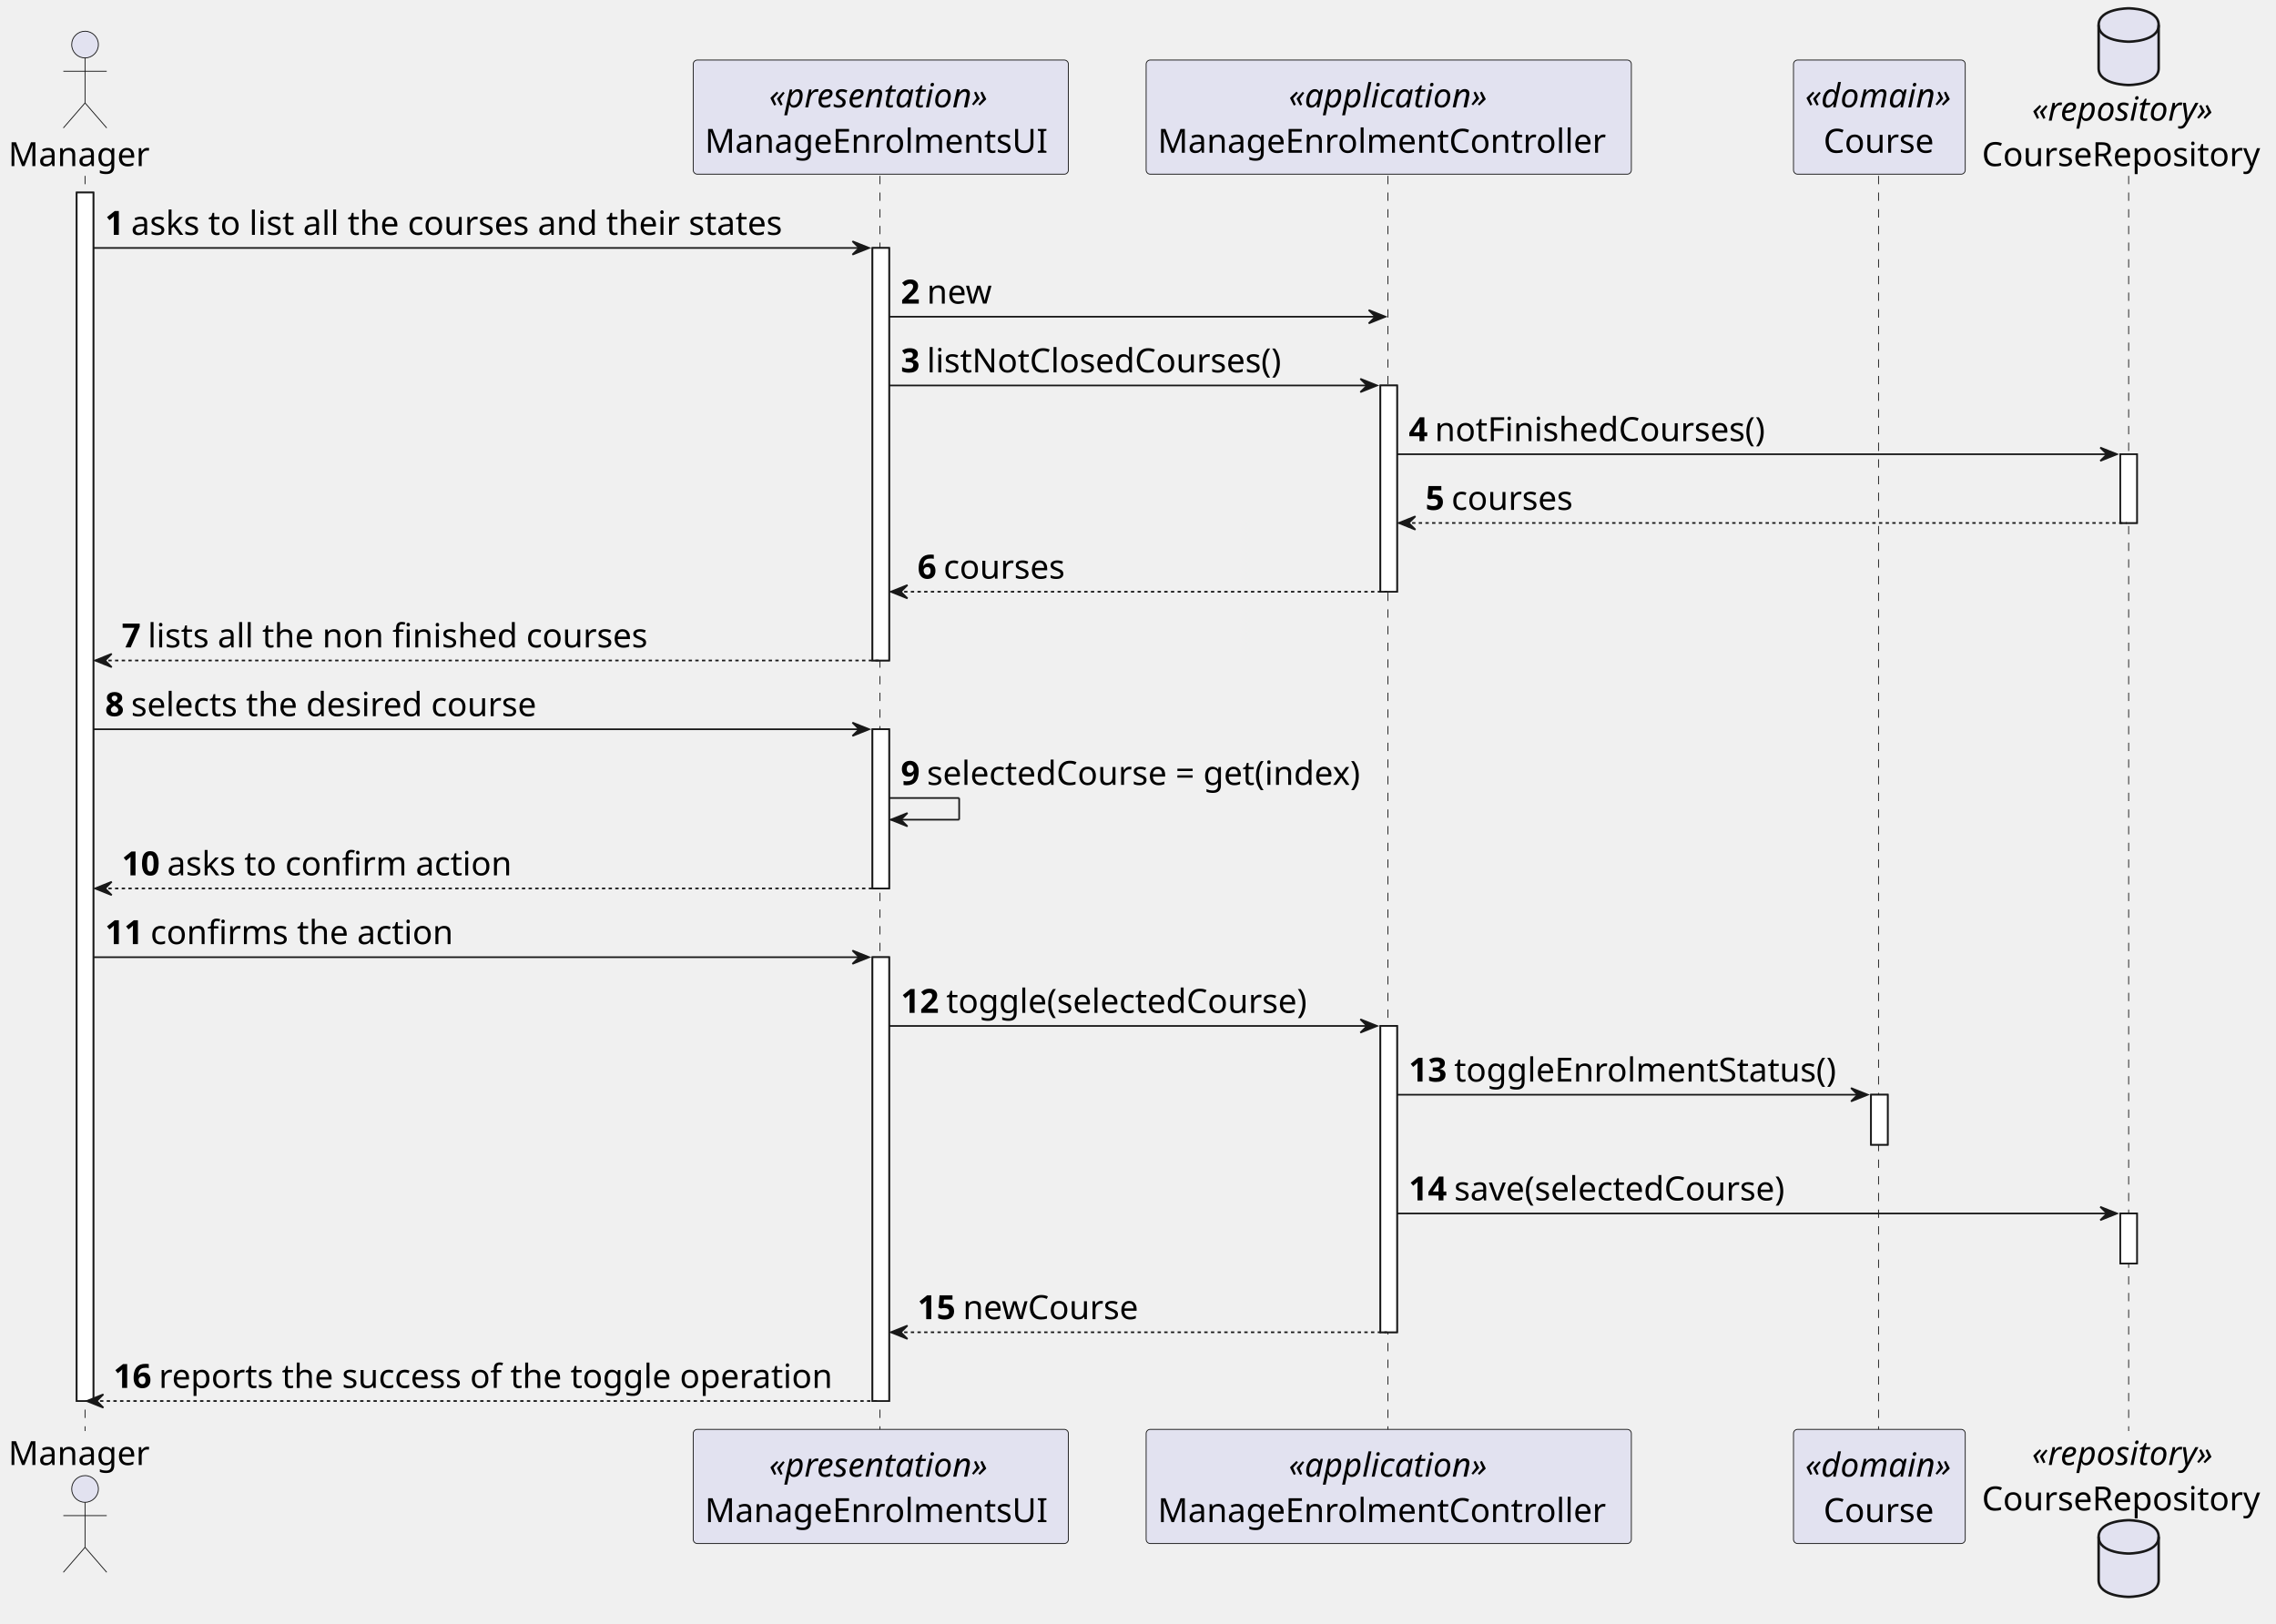
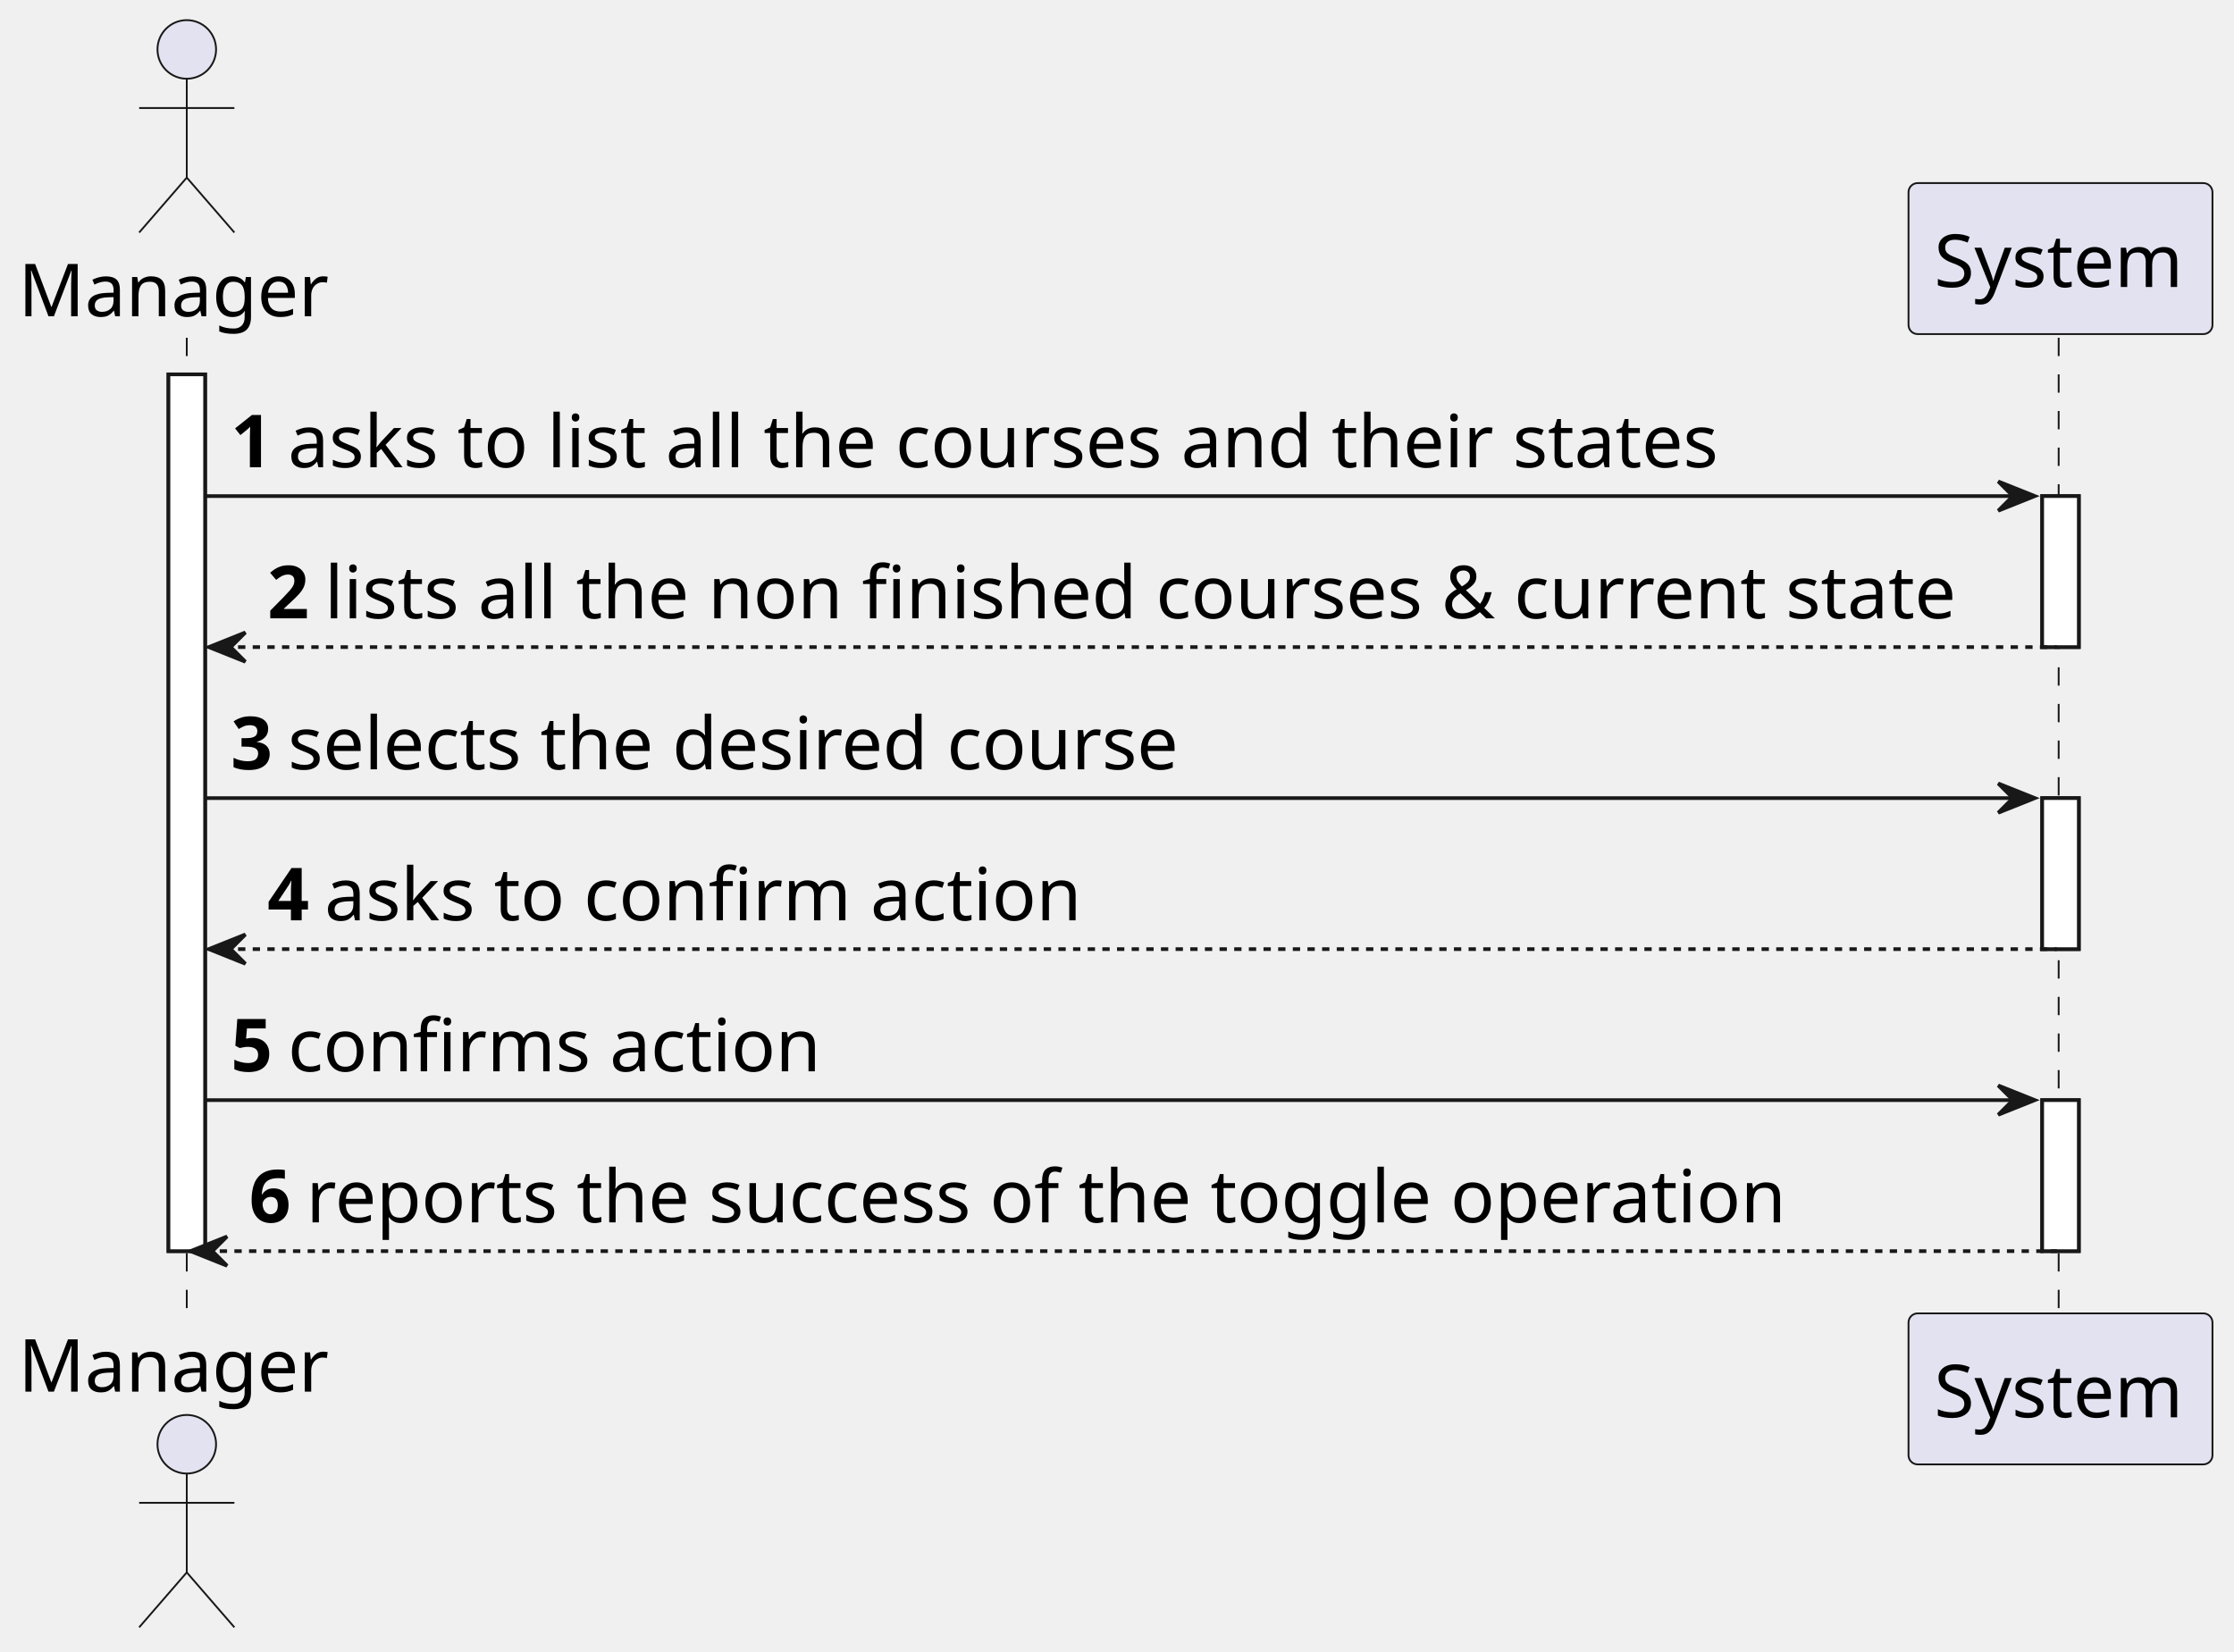
- <svg xmlns="http://www.w3.org/2000/svg" contentStyleType="text/css" height="974px" preserveAspectRatio="none" style="width:1365px;height:974px;background:#FFFFFF;" version="1.1" viewBox="0 0 1365 974" width="1365px" zoomAndPan="magnify">
+ <svg xmlns="http://www.w3.org/2000/svg" contentStyleType="text/css" height="451px" preserveAspectRatio="none" style="width:610px;height:451px;background:#FFFFFF;" version="1.1" viewBox="0 0 610 451" width="610px" zoomAndPan="magnify">
  <defs />
  <g>
-     <rect fill="#FFFFFF" height="724.84" style="stroke:#181818;stroke-width:1.0;" width="10" x="46" y="115.48" />
-     <rect fill="#FFFFFF" height="247.44" style="stroke:#181818;stroke-width:1.0;" width="10" x="523.25" y="148.72" />
-     <rect fill="#FFFFFF" height="95.48" style="stroke:#181818;stroke-width:1.0;" width="10" x="523.25" y="437.4" />
-     <rect fill="#FFFFFF" height="266.2" style="stroke:#181818;stroke-width:1.0;" width="10" x="523.25" y="574.12" />
-     <rect fill="#FFFFFF" height="123.72" style="stroke:#181818;stroke-width:1.0;" width="10" x="827.875" y="231.2" />
-     <rect fill="#FFFFFF" height="183.72" style="stroke:#181818;stroke-width:1.0;" width="10" x="827.875" y="615.36" />
-     <rect fill="#FFFFFF" height="30" style="stroke:#181818;stroke-width:1.0;" width="10" x="1122.125" y="656.6" />
-     <rect fill="#FFFFFF" height="41.24" style="stroke:#181818;stroke-width:1.0;" width="10" x="1271.625" y="272.44" />
-     <rect fill="#FFFFFF" height="30" style="stroke:#181818;stroke-width:1.0;" width="10" x="1271.625" y="727.84" />
-     <line style="stroke:#181818;stroke-width:0.5;stroke-dasharray:5.0,5.0;" x1="51" x2="51" y1="105.48" y2="858.319" />
-     <line style="stroke:#181818;stroke-width:0.5;stroke-dasharray:5.0,5.0;" x1="527.75" x2="527.75" y1="105.48" y2="858.319" />
-     <line style="stroke:#181818;stroke-width:0.5;stroke-dasharray:5.0,5.0;" x1="832.375" x2="832.375" y1="105.48" y2="858.319" />
-     <line style="stroke:#181818;stroke-width:0.5;stroke-dasharray:5.0,5.0;" x1="1126.625" x2="1126.625" y1="105.48" y2="858.319" />
-     <line style="stroke:#181818;stroke-width:0.5;stroke-dasharray:5.0,5.0;" x1="1276.625" x2="1276.625" y1="105.48" y2="858.319" />
-     <text fill="#000000" font-family="sans-serif" font-size="20" lengthAdjust="spacing" textLength="86" x="5" y="99.62">Manager</text>
-     <ellipse cx="51" cy="26.74" fill="#E2E2F0" rx="8" ry="8" style="stroke:#181818;stroke-width:0.5;" />
-     <path d="M51,34.74 L51,61.74 M38,42.74 L64,42.74 M51,61.74 L38,76.74 M51,61.74 L64,76.74 " fill="none" style="stroke:#181818;stroke-width:0.5;" />
-     <text fill="#000000" font-family="sans-serif" font-size="20" lengthAdjust="spacing" textLength="86" x="5" y="878.699">Manager</text>
-     <ellipse cx="51" cy="893.059" fill="#E2E2F0" rx="8" ry="8" style="stroke:#181818;stroke-width:0.5;" />
-     <path d="M51,901.059 L51,928.059 M38,909.059 L64,909.059 M51,928.059 L38,943.059 M51,928.059 L64,943.059 " fill="none" style="stroke:#181818;stroke-width:0.5;" />
-     <rect fill="#E2E2F0" height="68.48" rx="2.5" ry="2.5" style="stroke:#181818;stroke-width:0.5;" width="225" x="415.75" y="36" />
-     <text fill="#000000" font-family="sans-serif" font-size="20" font-style="italic" lengthAdjust="spacing" textLength="134" x="461.25" y="64.38">«presentation»</text>
-     <text fill="#000000" font-family="sans-serif" font-size="20" lengthAdjust="spacing" textLength="211" x="422.75" y="91.62">ManageEnrolmentsUI</text>
-     <rect fill="#E2E2F0" height="68.48" rx="2.5" ry="2.5" style="stroke:#181818;stroke-width:0.5;" width="225" x="415.75" y="857.319" />
-     <text fill="#000000" font-family="sans-serif" font-size="20" font-style="italic" lengthAdjust="spacing" textLength="134" x="461.25" y="885.699">«presentation»</text>
-     <text fill="#000000" font-family="sans-serif" font-size="20" lengthAdjust="spacing" textLength="211" x="422.75" y="912.939">ManageEnrolmentsUI</text>
-     <rect fill="#E2E2F0" height="68.48" rx="2.5" ry="2.5" style="stroke:#181818;stroke-width:0.5;" width="291" x="687.375" y="36" />
-     <text fill="#000000" font-family="sans-serif" font-size="20" font-style="italic" lengthAdjust="spacing" textLength="120" x="772.875" y="64.38">«application»</text>
-     <text fill="#000000" font-family="sans-serif" font-size="20" lengthAdjust="spacing" textLength="277" x="694.375" y="91.62">ManageEnrolmentController</text>
-     <rect fill="#E2E2F0" height="68.48" rx="2.5" ry="2.5" style="stroke:#181818;stroke-width:0.5;" width="291" x="687.375" y="857.319" />
-     <text fill="#000000" font-family="sans-serif" font-size="20" font-style="italic" lengthAdjust="spacing" textLength="120" x="772.875" y="885.699">«application»</text>
-     <text fill="#000000" font-family="sans-serif" font-size="20" lengthAdjust="spacing" textLength="277" x="694.375" y="912.939">ManageEnrolmentController</text>
-     <rect fill="#E2E2F0" height="68.48" rx="2.5" ry="2.5" style="stroke:#181818;stroke-width:0.5;" width="103" x="1075.625" y="36" />
-     <text fill="#000000" font-family="sans-serif" font-size="20" font-style="italic" lengthAdjust="spacing" textLength="89" x="1082.625" y="64.38">«domain»</text>
-     <text fill="#000000" font-family="sans-serif" font-size="20" lengthAdjust="spacing" textLength="67" x="1093.625" y="91.62">Course</text>
-     <rect fill="#E2E2F0" height="68.48" rx="2.5" ry="2.5" style="stroke:#181818;stroke-width:0.5;" width="103" x="1075.625" y="857.319" />
-     <text fill="#000000" font-family="sans-serif" font-size="20" font-style="italic" lengthAdjust="spacing" textLength="89" x="1082.625" y="885.699">«domain»</text>
-     <text fill="#000000" font-family="sans-serif" font-size="20" lengthAdjust="spacing" textLength="67" x="1093.625" y="912.939">Course</text>
-     <text fill="#000000" font-family="sans-serif" font-size="20" font-style="italic" lengthAdjust="spacing" textLength="110" x="1218.625" y="72.38">«repository»</text>
-     <text fill="#000000" font-family="sans-serif" font-size="20" lengthAdjust="spacing" textLength="170" x="1188.625" y="99.62">CourseRepository</text>
-     <path d="M1258.625,15 C1258.625,5 1276.625,5 1276.625,5 C1276.625,5 1294.625,5 1294.625,15 L1294.625,41 C1294.625,51 1276.625,51 1276.625,51 C1276.625,51 1258.625,51 1258.625,41 L1258.625,15 " fill="#E2E2F0" style="stroke:#181818;stroke-width:1.5;" />
-     <path d="M1258.625,15 C1258.625,25 1276.625,25 1276.625,25 C1276.625,25 1294.625,25 1294.625,15 " fill="none" style="stroke:#181818;stroke-width:1.5;" />
-     <text fill="#000000" font-family="sans-serif" font-size="20" font-style="italic" lengthAdjust="spacing" textLength="110" x="1218.625" y="878.699">«repository»</text>
-     <text fill="#000000" font-family="sans-serif" font-size="20" lengthAdjust="spacing" textLength="170" x="1188.625" y="905.939">CourseRepository</text>
-     <path d="M1258.625,921.799 C1258.625,911.799 1276.625,911.799 1276.625,911.799 C1276.625,911.799 1294.625,911.799 1294.625,921.799 L1294.625,947.799 C1294.625,957.799 1276.625,957.799 1276.625,957.799 C1276.625,957.799 1258.625,957.799 1258.625,947.799 L1258.625,921.799 " fill="#E2E2F0" style="stroke:#181818;stroke-width:1.5;" />
-     <path d="M1258.625,921.799 C1258.625,931.799 1276.625,931.799 1276.625,931.799 C1276.625,931.799 1294.625,931.799 1294.625,921.799 " fill="none" style="stroke:#181818;stroke-width:1.5;" />
-     <rect fill="#FFFFFF" height="724.84" style="stroke:#181818;stroke-width:1.0;" width="10" x="46" y="115.48" />
-     <rect fill="#FFFFFF" height="247.44" style="stroke:#181818;stroke-width:1.0;" width="10" x="523.25" y="148.72" />
-     <rect fill="#FFFFFF" height="95.48" style="stroke:#181818;stroke-width:1.0;" width="10" x="523.25" y="437.4" />
-     <rect fill="#FFFFFF" height="266.2" style="stroke:#181818;stroke-width:1.0;" width="10" x="523.25" y="574.12" />
-     <rect fill="#FFFFFF" height="123.72" style="stroke:#181818;stroke-width:1.0;" width="10" x="827.875" y="231.2" />
-     <rect fill="#FFFFFF" height="183.72" style="stroke:#181818;stroke-width:1.0;" width="10" x="827.875" y="615.36" />
-     <rect fill="#FFFFFF" height="30" style="stroke:#181818;stroke-width:1.0;" width="10" x="1122.125" y="656.6" />
-     <rect fill="#FFFFFF" height="41.24" style="stroke:#181818;stroke-width:1.0;" width="10" x="1271.625" y="272.44" />
-     <rect fill="#FFFFFF" height="30" style="stroke:#181818;stroke-width:1.0;" width="10" x="1271.625" y="727.84" />
-     <polygon fill="#181818" points="511.25,144.72,521.25,148.72,511.25,152.72,515.25,148.72" style="stroke:#181818;stroke-width:1.0;" />
-     <line style="stroke:#181818;stroke-width:1.0;" x1="56" x2="517.25" y1="148.72" y2="148.72" />
-     <text fill="#000000" font-family="sans-serif" font-size="20" font-weight="bold" lengthAdjust="spacing" textLength="11.625" x="63" y="140.86">1</text>
-     <text fill="#000000" font-family="sans-serif" font-size="20" lengthAdjust="spacing" textLength="403" x="78.625" y="140.86">asks to list all the courses and their states</text>
-     <polygon fill="#181818" points="820.875,185.96,830.875,189.96,820.875,193.96,824.875,189.96" style="stroke:#181818;stroke-width:1.0;" />
-     <line style="stroke:#181818;stroke-width:1.0;" x1="533.25" x2="826.875" y1="189.96" y2="189.96" />
-     <text fill="#000000" font-family="sans-serif" font-size="20" font-weight="bold" lengthAdjust="spacing" textLength="11.625" x="540.25" y="182.1">2</text>
-     <text fill="#000000" font-family="sans-serif" font-size="20" lengthAdjust="spacing" textLength="40" x="555.875" y="182.1">new</text>
-     <polygon fill="#181818" points="815.875,227.2,825.875,231.2,815.875,235.2,819.875,231.2" style="stroke:#181818;stroke-width:1.0;" />
-     <line style="stroke:#181818;stroke-width:1.0;" x1="533.25" x2="821.875" y1="231.2" y2="231.2" />
-     <text fill="#000000" font-family="sans-serif" font-size="20" font-weight="bold" lengthAdjust="spacing" textLength="11.625" x="540.25" y="223.34">3</text>
-     <text fill="#000000" font-family="sans-serif" font-size="20" lengthAdjust="spacing" textLength="219" x="555.875" y="223.34">listNotClosedCourses()</text>
-     <polygon fill="#181818" points="1259.625,268.44,1269.625,272.44,1259.625,276.44,1263.625,272.44" style="stroke:#181818;stroke-width:1.0;" />
-     <line style="stroke:#181818;stroke-width:1.0;" x1="837.875" x2="1265.625" y1="272.44" y2="272.44" />
-     <text fill="#000000" font-family="sans-serif" font-size="20" font-weight="bold" lengthAdjust="spacing" textLength="11.625" x="844.875" y="264.58">4</text>
-     <text fill="#000000" font-family="sans-serif" font-size="20" lengthAdjust="spacing" textLength="205" x="860.5" y="264.58">notFinishedCourses()</text>
-     <polygon fill="#181818" points="848.875,309.68,838.875,313.68,848.875,317.68,844.875,313.68" style="stroke:#181818;stroke-width:1.0;" />
-     <line style="stroke:#181818;stroke-width:1.0;stroke-dasharray:2.0,2.0;" x1="842.875" x2="1275.625" y1="313.68" y2="313.68" />
-     <text fill="#000000" font-family="sans-serif" font-size="20" font-weight="bold" lengthAdjust="spacing" textLength="11.625" x="854.875" y="305.82">5</text>
-     <text fill="#000000" font-family="sans-serif" font-size="20" lengthAdjust="spacing" textLength="74" x="870.5" y="305.82">courses</text>
-     <polygon fill="#181818" points="544.25,350.92,534.25,354.92,544.25,358.92,540.25,354.92" style="stroke:#181818;stroke-width:1.0;" />
-     <line style="stroke:#181818;stroke-width:1.0;stroke-dasharray:2.0,2.0;" x1="538.25" x2="831.875" y1="354.92" y2="354.92" />
-     <text fill="#000000" font-family="sans-serif" font-size="20" font-weight="bold" lengthAdjust="spacing" textLength="11.625" x="550.25" y="347.06">6</text>
-     <text fill="#000000" font-family="sans-serif" font-size="20" lengthAdjust="spacing" textLength="74" x="565.875" y="347.06">courses</text>
-     <polygon fill="#181818" points="67,392.16,57,396.16,67,400.16,63,396.16" style="stroke:#181818;stroke-width:1.0;" />
-     <line style="stroke:#181818;stroke-width:1.0;stroke-dasharray:2.0,2.0;" x1="61" x2="527.25" y1="396.16" y2="396.16" />
-     <text fill="#000000" font-family="sans-serif" font-size="20" font-weight="bold" lengthAdjust="spacing" textLength="11.625" x="73" y="388.3">7</text>
-     <text fill="#000000" font-family="sans-serif" font-size="20" lengthAdjust="spacing" textLength="312" x="88.625" y="388.3">lists all the non finished courses</text>
-     <polygon fill="#181818" points="511.25,433.4,521.25,437.4,511.25,441.4,515.25,437.4" style="stroke:#181818;stroke-width:1.0;" />
-     <line style="stroke:#181818;stroke-width:1.0;" x1="56" x2="517.25" y1="437.4" y2="437.4" />
-     <text fill="#000000" font-family="sans-serif" font-size="20" font-weight="bold" lengthAdjust="spacing" textLength="11.625" x="63" y="429.54">8</text>
-     <text fill="#000000" font-family="sans-serif" font-size="20" lengthAdjust="spacing" textLength="249" x="78.625" y="429.54">selects the desired course</text>
-     <line style="stroke:#181818;stroke-width:1.0;" x1="533.25" x2="575.25" y1="478.64" y2="478.64" />
-     <line style="stroke:#181818;stroke-width:1.0;" x1="575.25" x2="575.25" y1="478.64" y2="491.64" />
-     <line style="stroke:#181818;stroke-width:1.0;" x1="534.25" x2="575.25" y1="491.64" y2="491.64" />
-     <polygon fill="#181818" points="544.25,487.64,534.25,491.64,544.25,495.64,540.25,491.64" style="stroke:#181818;stroke-width:1.0;" />
-     <text fill="#000000" font-family="sans-serif" font-size="20" font-weight="bold" lengthAdjust="spacing" textLength="11.625" x="540.25" y="470.78">9</text>
-     <text fill="#000000" font-family="sans-serif" font-size="20" lengthAdjust="spacing" textLength="265" x="555.875" y="470.78">selectedCourse = get(index)</text>
-     <polygon fill="#181818" points="67,528.88,57,532.88,67,536.88,63,532.88" style="stroke:#181818;stroke-width:1.0;" />
-     <line style="stroke:#181818;stroke-width:1.0;stroke-dasharray:2.0,2.0;" x1="61" x2="527.25" y1="532.88" y2="532.88" />
-     <text fill="#000000" font-family="sans-serif" font-size="20" font-weight="bold" lengthAdjust="spacing" textLength="23.25" x="73" y="525.02">10</text>
-     <text fill="#000000" font-family="sans-serif" font-size="20" lengthAdjust="spacing" textLength="212" x="100.25" y="525.02">asks to confirm action</text>
-     <polygon fill="#181818" points="511.25,570.12,521.25,574.12,511.25,578.12,515.25,574.12" style="stroke:#181818;stroke-width:1.0;" />
-     <line style="stroke:#181818;stroke-width:1.0;" x1="56" x2="517.25" y1="574.12" y2="574.12" />
-     <text fill="#000000" font-family="sans-serif" font-size="20" font-weight="bold" lengthAdjust="spacing" textLength="23.25" x="63" y="566.26">11</text>
-     <text fill="#000000" font-family="sans-serif" font-size="20" lengthAdjust="spacing" textLength="187" x="90.25" y="566.26">confirms the action</text>
-     <polygon fill="#181818" points="815.875,611.36,825.875,615.36,815.875,619.36,819.875,615.36" style="stroke:#181818;stroke-width:1.0;" />
-     <line style="stroke:#181818;stroke-width:1.0;" x1="533.25" x2="821.875" y1="615.36" y2="615.36" />
-     <text fill="#000000" font-family="sans-serif" font-size="20" font-weight="bold" lengthAdjust="spacing" textLength="23.25" x="540.25" y="607.5">12</text>
-     <text fill="#000000" font-family="sans-serif" font-size="20" lengthAdjust="spacing" textLength="221" x="567.5" y="607.5">toggle(selectedCourse)</text>
-     <polygon fill="#181818" points="1110.125,652.6,1120.125,656.6,1110.125,660.6,1114.125,656.6" style="stroke:#181818;stroke-width:1.0;" />
-     <line style="stroke:#181818;stroke-width:1.0;" x1="837.875" x2="1116.125" y1="656.6" y2="656.6" />
-     <text fill="#000000" font-family="sans-serif" font-size="20" font-weight="bold" lengthAdjust="spacing" textLength="23.25" x="844.875" y="648.74">13</text>
-     <text fill="#000000" font-family="sans-serif" font-size="20" lengthAdjust="spacing" textLength="238" x="872.125" y="648.74">toggleEnrolmentStatus()</text>
-     <polygon fill="#181818" points="1259.625,723.84,1269.625,727.84,1259.625,731.84,1263.625,727.84" style="stroke:#181818;stroke-width:1.0;" />
-     <line style="stroke:#181818;stroke-width:1.0;" x1="837.875" x2="1265.625" y1="727.84" y2="727.84" />
-     <text fill="#000000" font-family="sans-serif" font-size="20" font-weight="bold" lengthAdjust="spacing" textLength="23.25" x="844.875" y="719.98">14</text>
-     <text fill="#000000" font-family="sans-serif" font-size="20" lengthAdjust="spacing" textLength="200" x="872.125" y="719.98">save(selectedCourse)</text>
-     <polygon fill="#181818" points="544.25,795.08,534.25,799.08,544.25,803.08,540.25,799.08" style="stroke:#181818;stroke-width:1.0;" />
-     <line style="stroke:#181818;stroke-width:1.0;stroke-dasharray:2.0,2.0;" x1="538.25" x2="831.875" y1="799.08" y2="799.08" />
-     <text fill="#000000" font-family="sans-serif" font-size="20" font-weight="bold" lengthAdjust="spacing" textLength="23.25" x="550.25" y="791.22">15</text>
-     <text fill="#000000" font-family="sans-serif" font-size="20" lengthAdjust="spacing" textLength="107" x="577.5" y="791.22">newCourse</text>
-     <polygon fill="#181818" points="62,836.319,52,840.319,62,844.319,58,840.319" style="stroke:#181818;stroke-width:1.0;" />
-     <line style="stroke:#181818;stroke-width:1.0;stroke-dasharray:2.0,2.0;" x1="56" x2="527.25" y1="840.319" y2="840.319" />
-     <text fill="#000000" font-family="sans-serif" font-size="20" font-weight="bold" lengthAdjust="spacing" textLength="23.25" x="68" y="832.46">16</text>
-     <text fill="#000000" font-family="sans-serif" font-size="20" lengthAdjust="spacing" textLength="416" x="95.25" y="832.46">reports the success of the toggle operation</text>
+     <rect fill="#FFFFFF" height="239.44" style="stroke:#181818;stroke-width:1.0;" width="10" x="46" y="102.24" />
+     <rect fill="#FFFFFF" height="41.24" style="stroke:#181818;stroke-width:1.0;" width="10" x="557.625" y="135.48" />
+     <rect fill="#FFFFFF" height="41.24" style="stroke:#181818;stroke-width:1.0;" width="10" x="557.625" y="217.96" />
+     <rect fill="#FFFFFF" height="41.24" style="stroke:#181818;stroke-width:1.0;" width="10" x="557.625" y="300.44" />
+     <line style="stroke:#181818;stroke-width:0.5;stroke-dasharray:5.0,5.0;" x1="51" x2="51" y1="92.24" y2="359.68" />
+     <line style="stroke:#181818;stroke-width:0.5;stroke-dasharray:5.0,5.0;" x1="562.125" x2="562.125" y1="92.24" y2="359.68" />
+     <text fill="#000000" font-family="sans-serif" font-size="20" lengthAdjust="spacing" textLength="86" x="5" y="86.38">Manager</text>
+     <ellipse cx="51" cy="13.5" fill="#E2E2F0" rx="8" ry="8" style="stroke:#181818;stroke-width:0.5;" />
+     <path d="M51,21.5 L51,48.5 M38,29.5 L64,29.5 M51,48.5 L38,63.5 M51,48.5 L64,63.5 " fill="none" style="stroke:#181818;stroke-width:0.5;" />
+     <text fill="#000000" font-family="sans-serif" font-size="20" lengthAdjust="spacing" textLength="86" x="5" y="380.06">Manager</text>
+     <ellipse cx="51" cy="394.42" fill="#E2E2F0" rx="8" ry="8" style="stroke:#181818;stroke-width:0.5;" />
+     <path d="M51,402.42 L51,429.42 M38,410.42 L64,410.42 M51,429.42 L38,444.42 M51,429.42 L64,444.42 " fill="none" style="stroke:#181818;stroke-width:0.5;" />
+     <rect fill="#E2E2F0" height="41.24" rx="2.5" ry="2.5" style="stroke:#181818;stroke-width:0.5;" width="83" x="521.125" y="50" />
+     <text fill="#000000" font-family="sans-serif" font-size="20" lengthAdjust="spacing" textLength="69" x="528.125" y="78.38">System</text>
+     <rect fill="#E2E2F0" height="41.24" rx="2.5" ry="2.5" style="stroke:#181818;stroke-width:0.5;" width="83" x="521.125" y="358.68" />
+     <text fill="#000000" font-family="sans-serif" font-size="20" lengthAdjust="spacing" textLength="69" x="528.125" y="387.06">System</text>
+     <rect fill="#FFFFFF" height="239.44" style="stroke:#181818;stroke-width:1.0;" width="10" x="46" y="102.24" />
+     <rect fill="#FFFFFF" height="41.24" style="stroke:#181818;stroke-width:1.0;" width="10" x="557.625" y="135.48" />
+     <rect fill="#FFFFFF" height="41.24" style="stroke:#181818;stroke-width:1.0;" width="10" x="557.625" y="217.96" />
+     <rect fill="#FFFFFF" height="41.24" style="stroke:#181818;stroke-width:1.0;" width="10" x="557.625" y="300.44" />
+     <polygon fill="#181818" points="545.625,131.48,555.625,135.48,545.625,139.48,549.625,135.48" style="stroke:#181818;stroke-width:1.0;" />
+     <line style="stroke:#181818;stroke-width:1.0;" x1="56" x2="551.625" y1="135.48" y2="135.48" />
+     <text fill="#000000" font-family="sans-serif" font-size="20" font-weight="bold" lengthAdjust="spacing" textLength="11.625" x="63" y="127.62">1</text>
+     <text fill="#000000" font-family="sans-serif" font-size="20" lengthAdjust="spacing" textLength="403" x="78.625" y="127.62">asks to list all the courses and their states</text>
+     <polygon fill="#181818" points="67,172.72,57,176.72,67,180.72,63,176.72" style="stroke:#181818;stroke-width:1.0;" />
+     <line style="stroke:#181818;stroke-width:1.0;stroke-dasharray:2.0,2.0;" x1="61" x2="561.625" y1="176.72" y2="176.72" />
+     <text fill="#000000" font-family="sans-serif" font-size="20" font-weight="bold" lengthAdjust="spacing" textLength="11.625" x="73" y="168.86">2</text>
+     <text fill="#000000" font-family="sans-serif" font-size="20" lengthAdjust="spacing" textLength="462" x="88.625" y="168.86">lists all the non finished courses &amp; current state</text>
+     <polygon fill="#181818" points="545.625,213.96,555.625,217.96,545.625,221.96,549.625,217.96" style="stroke:#181818;stroke-width:1.0;" />
+     <line style="stroke:#181818;stroke-width:1.0;" x1="56" x2="551.625" y1="217.96" y2="217.96" />
+     <text fill="#000000" font-family="sans-serif" font-size="20" font-weight="bold" lengthAdjust="spacing" textLength="11.625" x="63" y="210.1">3</text>
+     <text fill="#000000" font-family="sans-serif" font-size="20" lengthAdjust="spacing" textLength="249" x="78.625" y="210.1">selects the desired course</text>
+     <polygon fill="#181818" points="67,255.2,57,259.2,67,263.2,63,259.2" style="stroke:#181818;stroke-width:1.0;" />
+     <line style="stroke:#181818;stroke-width:1.0;stroke-dasharray:2.0,2.0;" x1="61" x2="561.625" y1="259.2" y2="259.2" />
+     <text fill="#000000" font-family="sans-serif" font-size="20" font-weight="bold" lengthAdjust="spacing" textLength="11.625" x="73" y="251.34">4</text>
+     <text fill="#000000" font-family="sans-serif" font-size="20" lengthAdjust="spacing" textLength="212" x="88.625" y="251.34">asks to confirm action</text>
+     <polygon fill="#181818" points="545.625,296.44,555.625,300.44,545.625,304.44,549.625,300.44" style="stroke:#181818;stroke-width:1.0;" />
+     <line style="stroke:#181818;stroke-width:1.0;" x1="56" x2="551.625" y1="300.44" y2="300.44" />
+     <text fill="#000000" font-family="sans-serif" font-size="20" font-weight="bold" lengthAdjust="spacing" textLength="11.625" x="63" y="292.58">5</text>
+     <text fill="#000000" font-family="sans-serif" font-size="20" lengthAdjust="spacing" textLength="150" x="78.625" y="292.58">confirms action</text>
+     <polygon fill="#181818" points="62,337.68,52,341.68,62,345.68,58,341.68" style="stroke:#181818;stroke-width:1.0;" />
+     <line style="stroke:#181818;stroke-width:1.0;stroke-dasharray:2.0,2.0;" x1="56" x2="561.625" y1="341.68" y2="341.68" />
+     <text fill="#000000" font-family="sans-serif" font-size="20" font-weight="bold" lengthAdjust="spacing" textLength="11.625" x="68" y="333.82">6</text>
+     <text fill="#000000" font-family="sans-serif" font-size="20" lengthAdjust="spacing" textLength="416" x="83.625" y="333.82">reports the success of the toggle operation</text>
  </g>
</svg>
